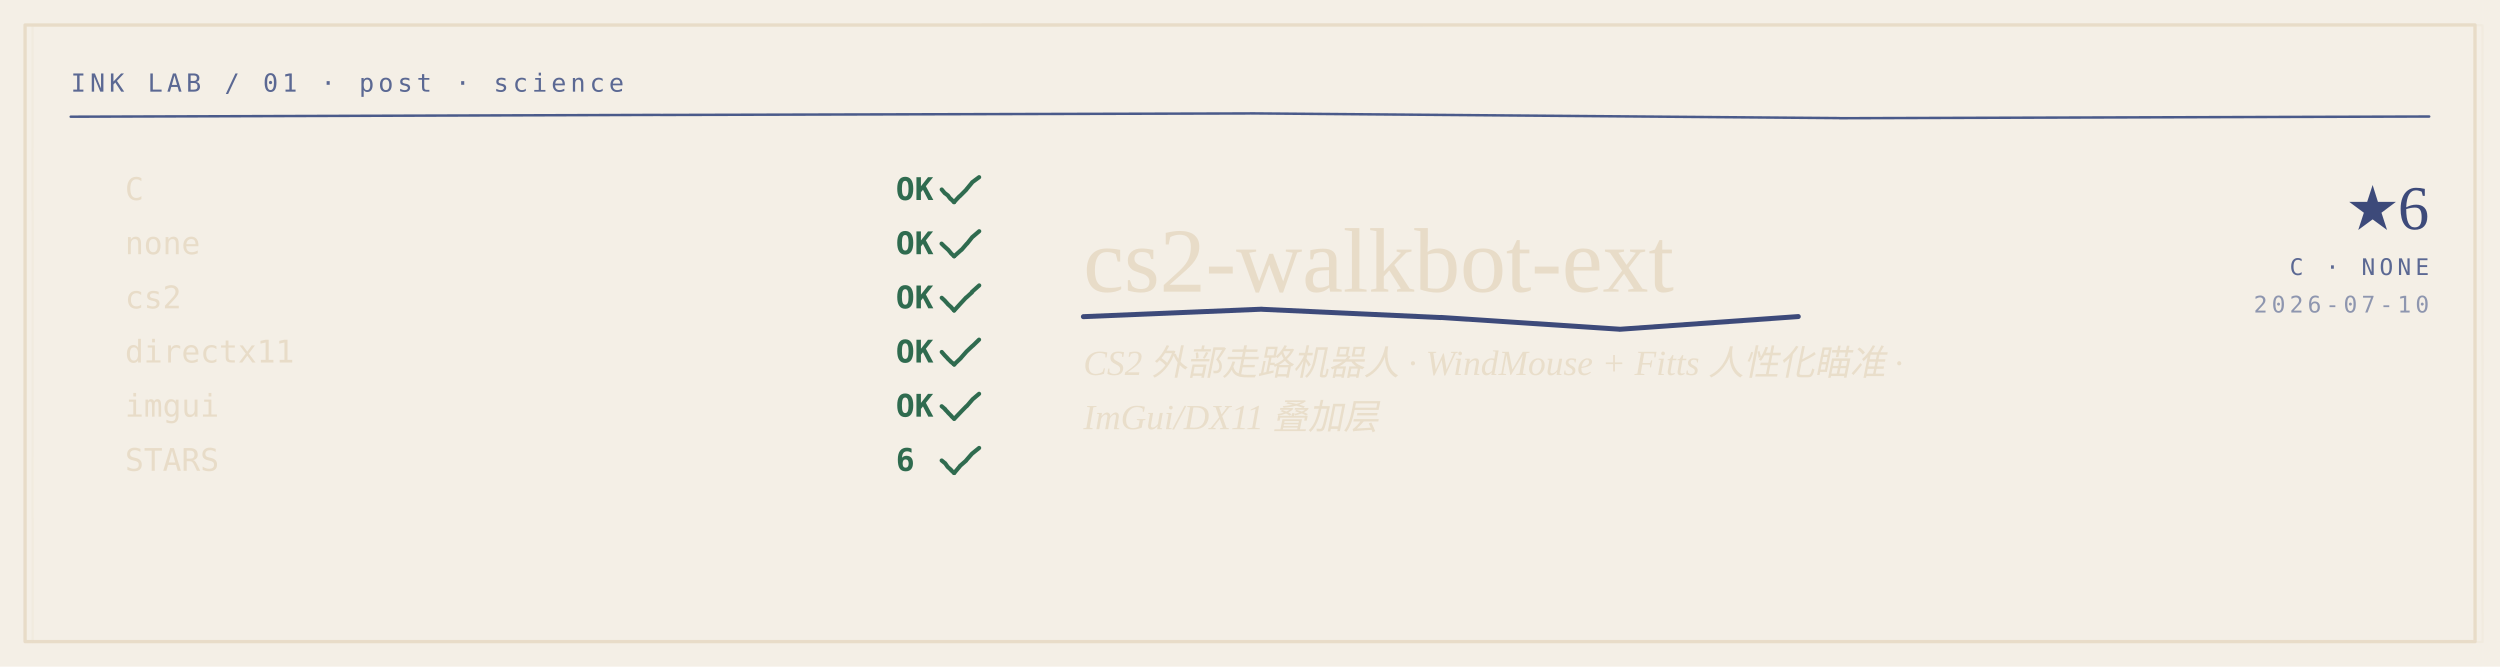
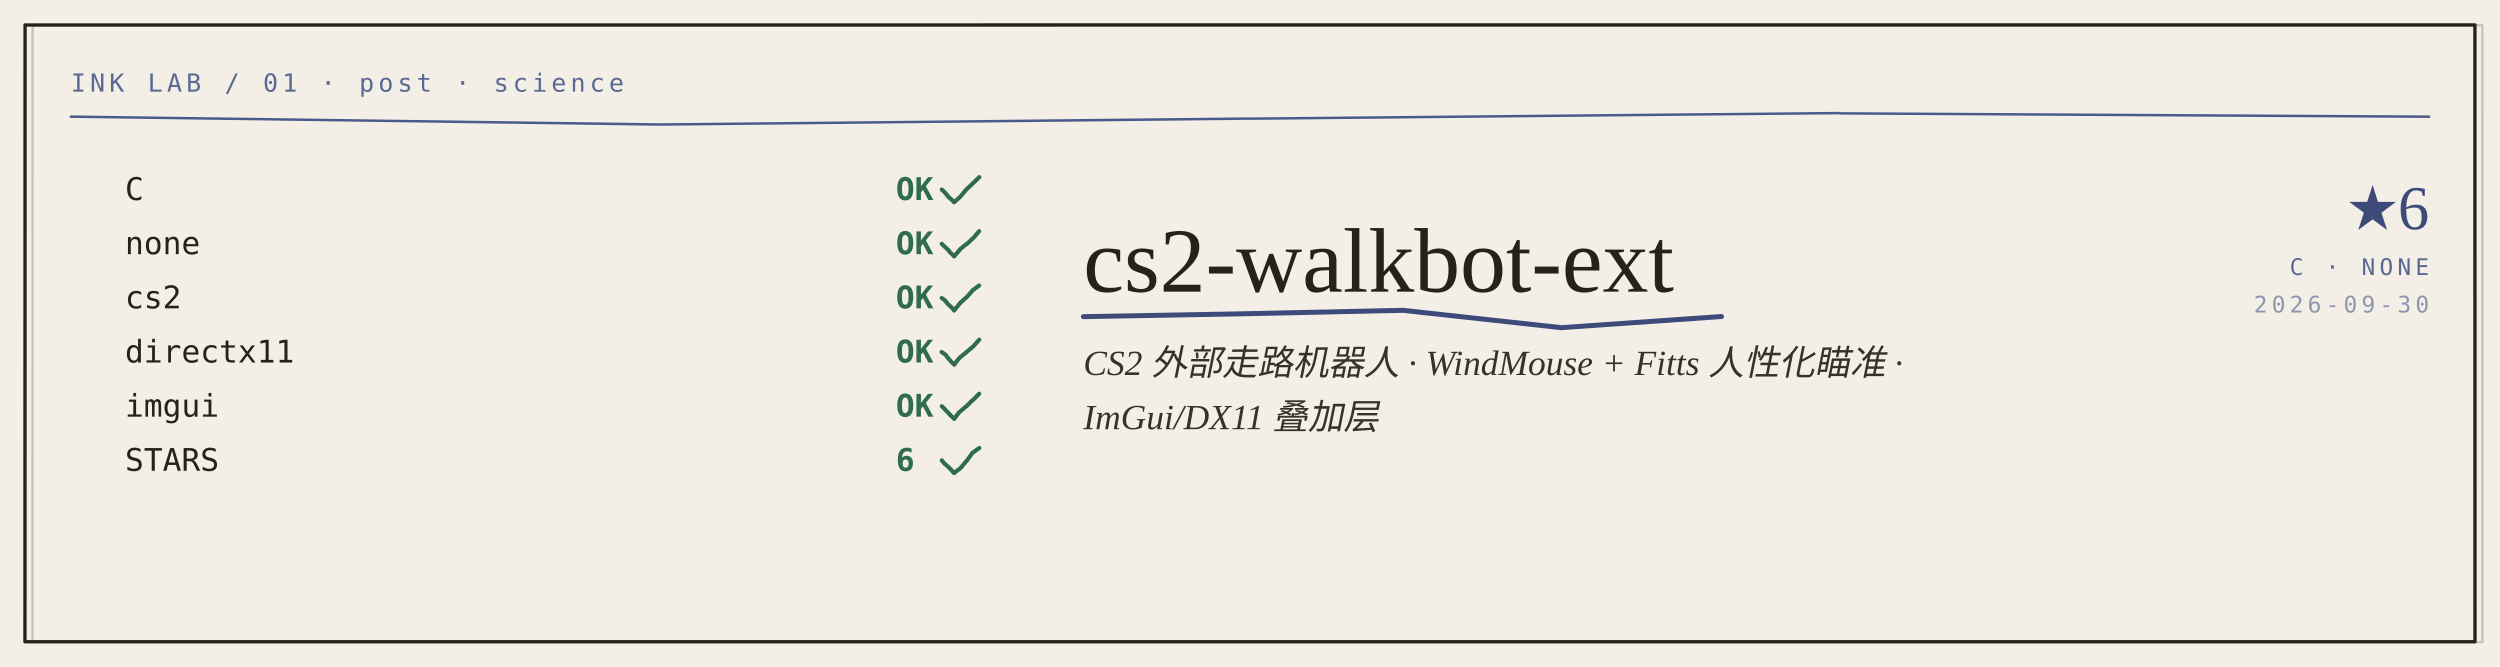
<svg xmlns="http://www.w3.org/2000/svg" width="1200" height="320" viewBox="0 0 1200 320" role="img" aria-label="cs2-walkbot-ext — CS2 外部走路机器人 · WindMouse + Fitts 人性化瞄准 · ImGui/DX11 叠加层" font-family="Georgia,'Iowan Old Style','Times New Roman',Times,serif">
  <rect width="1200" height="320" fill="#F4EFE6" />
-   <text x="34" y="44" font-size="12" font-family="ui-monospace,'Cascadia Mono',Consolas,'SF Mono',monospace" font-weight="400" fill="#4a5a8a" text-anchor="start" letter-spacing="2.0" opacity="0.9">INK LAB / 01 · post · science</text>
-   <path d="M33.94 56.02 L316.98 55.15 L316.99 55.18 L600.05 54.45 L600.04 54.42 L882.93 56.69 L882.95 56.74 L1166.01 55.93" fill="none" stroke="#4a5a8a" stroke-width="1.2" stroke-linecap="round" stroke-linejoin="round" opacity="1.0" />
-   <text x="60" y="96" font-size="15" font-family="ui-monospace,'Cascadia Mono',Consolas,'SF Mono',monospace" font-weight="400" fill="#e8dcc8" text-anchor="start">C</text>
-   <text x="430" y="96" font-size="15" font-family="ui-monospace,'Cascadia Mono',Consolas,'SF Mono',monospace" font-weight="700" fill="#2f6b4f" text-anchor="start">OK</text>
-   <path d="M452.03 90.97 L453.57 92.8 L453.53 92.7 L455.03 93.86 L455.01 93.88 L456.21 95.47 L456.3 95.4 L457.96 97.07" fill="none" stroke="#2f6b4f" stroke-width="2.0" stroke-linecap="round" stroke-linejoin="round" opacity="1.0" />
-   <path d="M457.97 96.97 L460.51 94.23 L460.57 94.29 L463.89 90.98 L463.84 90.95 L466.68 87.53 L466.6 87.53 L469.98 85.05" fill="none" stroke="#2f6b4f" stroke-width="2.0" stroke-linecap="round" stroke-linejoin="round" opacity="1.0" />
-   <text x="60" y="122" font-size="15" font-family="ui-monospace,'Cascadia Mono',Consolas,'SF Mono',monospace" font-weight="400" fill="#e8dcc8" text-anchor="start">none</text>
-   <text x="430" y="122" font-size="15" font-family="ui-monospace,'Cascadia Mono',Consolas,'SF Mono',monospace" font-weight="700" fill="#2f6b4f" text-anchor="start">OK</text>
-   <path d="M451.96 116.95 L453.31 118.28 L453.33 118.29 L455.08 119.89 L455.1 119.88 L456.49 121.55 L456.45 121.57 L457.96 123.0" fill="none" stroke="#2f6b4f" stroke-width="2.0" stroke-linecap="round" stroke-linejoin="round" opacity="1.0" />
-   <path d="M458.01 123.0 L461.44 119.92 L461.5 119.96 L464.1 116.96 L464.16 116.99 L466.73 113.76 L466.78 113.75 L470.02 110.99" fill="none" stroke="#2f6b4f" stroke-width="2.0" stroke-linecap="round" stroke-linejoin="round" opacity="1.0" />
-   <text x="60" y="148" font-size="15" font-family="ui-monospace,'Cascadia Mono',Consolas,'SF Mono',monospace" font-weight="400" fill="#e8dcc8" text-anchor="start">cs2</text>
-   <text x="430" y="148" font-size="15" font-family="ui-monospace,'Cascadia Mono',Consolas,'SF Mono',monospace" font-weight="700" fill="#2f6b4f" text-anchor="start">OK</text>
-   <path d="M452.04 142.95 L453.6 144.4 L453.56 144.41 L454.91 145.88 L454.89 145.93 L456.72 147.58 L456.65 147.6 L457.96 149.03" fill="none" stroke="#2f6b4f" stroke-width="2.0" stroke-linecap="round" stroke-linejoin="round" opacity="1.0" />
-   <path d="M458.02 149.03 L461.3 145.43 L461.3 145.44 L463.8 142.74 L463.8 142.84 L466.63 140.24 L466.51 140.13 L470.02 137.0" fill="none" stroke="#2f6b4f" stroke-width="2.0" stroke-linecap="round" stroke-linejoin="round" opacity="1.0" />
-   <text x="60" y="174" font-size="15" font-family="ui-monospace,'Cascadia Mono',Consolas,'SF Mono',monospace" font-weight="400" fill="#e8dcc8" text-anchor="start">directx11</text>
-   <text x="430" y="174" font-size="15" font-family="ui-monospace,'Cascadia Mono',Consolas,'SF Mono',monospace" font-weight="700" fill="#2f6b4f" text-anchor="start">OK</text>
-   <path d="M452.04 168.95 L453.55 170.68 L453.49 170.61 L454.96 172.12 L454.85 172.1 L456.23 173.4 L456.2 173.46 L458.06 174.99" fill="none" stroke="#2f6b4f" stroke-width="2.0" stroke-linecap="round" stroke-linejoin="round" opacity="1.0" />
-   <path d="M457.98 174.94 L461.28 171.81 L461.24 171.79 L463.94 168.73 L463.93 168.74 L466.81 166.01 L466.84 166.05 L469.94 163.04" fill="none" stroke="#2f6b4f" stroke-width="2.0" stroke-linecap="round" stroke-linejoin="round" opacity="1.0" />
-   <text x="60" y="200" font-size="15" font-family="ui-monospace,'Cascadia Mono',Consolas,'SF Mono',monospace" font-weight="400" fill="#e8dcc8" text-anchor="start">imgui</text>
-   <text x="430" y="200" font-size="15" font-family="ui-monospace,'Cascadia Mono',Consolas,'SF Mono',monospace" font-weight="700" fill="#2f6b4f" text-anchor="start">OK</text>
-   <path d="M452.01 195.0 L453.74 196.47 L453.64 196.55 L455.03 197.96 L454.97 197.98 L456.7 199.72 L456.67 199.78 L457.95 200.99" fill="none" stroke="#2f6b4f" stroke-width="2.0" stroke-linecap="round" stroke-linejoin="round" opacity="1.0" />
-   <path d="M458.05 201.02 L461.5 197.42 L461.42 197.49 L463.95 194.91 L463.97 195.0 L466.83 191.69 L466.82 191.68 L469.96 189.03" fill="none" stroke="#2f6b4f" stroke-width="2.0" stroke-linecap="round" stroke-linejoin="round" opacity="1.0" />
-   <text x="60" y="226" font-size="15" font-family="ui-monospace,'Cascadia Mono',Consolas,'SF Mono',monospace" font-weight="400" fill="#e8dcc8" text-anchor="start">STARS</text>
-   <text x="430" y="226" font-size="15" font-family="ui-monospace,'Cascadia Mono',Consolas,'SF Mono',monospace" font-weight="700" fill="#2f6b4f" text-anchor="start">6</text>
-   <path d="M452.01 221.04 L453.67 222.4 L453.66 222.35 L454.93 224.17 L454.97 224.17 L456.63 225.69 L456.54 225.72 L457.96 227.02" fill="none" stroke="#2f6b4f" stroke-width="2.0" stroke-linecap="round" stroke-linejoin="round" opacity="1.0" />
-   <path d="M458.01 227.05 L460.79 223.73 L460.75 223.69 L463.75 221.08 L463.73 221.01 L466.64 217.68 L466.56 217.78 L469.98 215.02" fill="none" stroke="#2f6b4f" stroke-width="2.0" stroke-linecap="round" stroke-linejoin="round" opacity="1.0" />
-   <text x="520" y="140" font-size="44" font-family="Georgia,'Iowan Old Style','Times New Roman',Times,serif" font-weight="400" fill="#e8dcc8" text-anchor="start">cs2-walkbot-ext</text>
-   <path d="M520.03 152.0 L605.73 148.41 L605.76 148.46 L691.62 152.43 L691.61 152.37 L777.35 158.02 L777.37 158.06 L863.17 151.95" fill="none" stroke="#3d4a7a" stroke-width="2.4" stroke-linecap="round" stroke-linejoin="round" opacity="1.0" />
-   <text x="520" y="180" font-size="17" font-family="Georgia,'Iowan Old Style','Times New Roman',Times,serif" font-weight="400" fill="#e8dcc8" text-anchor="start" font-style="italic" opacity="0.92">CS2 外部走路机器人 · WindMouse + Fitts 人性化瞄准 ·</text>
-   <text x="520" y="206" font-size="17" font-family="Georgia,'Iowan Old Style','Times New Roman',Times,serif" font-weight="400" fill="#e8dcc8" text-anchor="start" font-style="italic" opacity="0.92">ImGui/DX11 叠加层</text>
-   <text x="1166" y="110" font-size="30" font-family="Georgia,'Iowan Old Style','Times New Roman',Times,serif" font-weight="400" fill="#3d4a7a" text-anchor="end">★6</text>
-   <text x="1166" y="132" font-size="11" font-family="ui-monospace,'Cascadia Mono',Consolas,'SF Mono',monospace" font-weight="400" fill="#4a5a8a" text-anchor="end" letter-spacing="2.0" opacity="0.9">C · NONE</text>
-   <text x="1166" y="150" font-size="11" font-family="ui-monospace,'Cascadia Mono',Consolas,'SF Mono',monospace" font-weight="400" fill="#4a5a8a" text-anchor="end" letter-spacing="2.0" opacity="0.6">2026-07-10</text>
-   <path d="M12.03 12.0 L1187.99 11.96 L1188.03 307.98 L12.04 307.97 Z" fill="none" stroke="#e8dcc8" stroke-width="1.6" stroke-linecap="round" stroke-linejoin="round" opacity="1.0" />
-   <path d="M14.05 11.01 L1189.98 10.94 L1190.06 306.97 L14.07 306.95 Z" transform="translate(1.6 1.2)" fill="none" stroke="#e8dcc8" stroke-width="1.1" stroke-linecap="round" stroke-linejoin="round" opacity="0.22" />
+   <text x="34" y="44" font-size="12" font-family="ui-monospace,'Cascadia Mono',Consolas,'SF Mono',monospace" font-weight="400" fill="#4A5A8A" text-anchor="start" letter-spacing="2.0" opacity="0.9">INK LAB / 01 · post · science</text>
+   <path d="M34.0 55.99 L317.07 59.77 L317.02 59.76 L599.94 56.91 L599.96 56.96 L883.04 54.28 L882.98 54.41 L1165.96 56.01" fill="none" stroke="#4A5A8A" stroke-width="1.2" stroke-linecap="round" stroke-linejoin="round" opacity="1.0" />
+   <text x="60" y="96" font-size="15" font-family="ui-monospace,'Cascadia Mono',Consolas,'SF Mono',monospace" font-weight="400" fill="#26221A" text-anchor="start">C</text>
+   <text x="430" y="96" font-size="15" font-family="ui-monospace,'Cascadia Mono',Consolas,'SF Mono',monospace" font-weight="700" fill="#2F6B4F" text-anchor="start">OK</text>
+   <path d="M452.07 90.97 L453.54 92.41 L453.52 92.4 L454.92 94.05 L454.89 94.15 L456.58 95.69 L456.57 95.61 L457.94 97.02" fill="none" stroke="#2F6B4F" stroke-width="2.0" stroke-linecap="round" stroke-linejoin="round" opacity="1.0" />
+   <path d="M458.01 97.03 L461.04 94.34 L461.04 94.32 L463.73 91.07 L463.8 91.0 L466.73 88.27 L466.7 88.27 L470.06 85.02" fill="none" stroke="#2F6B4F" stroke-width="2.0" stroke-linecap="round" stroke-linejoin="round" opacity="1.0" />
+   <text x="60" y="122" font-size="15" font-family="ui-monospace,'Cascadia Mono',Consolas,'SF Mono',monospace" font-weight="400" fill="#26221A" text-anchor="start">none</text>
+   <text x="430" y="122" font-size="15" font-family="ui-monospace,'Cascadia Mono',Consolas,'SF Mono',monospace" font-weight="700" fill="#2F6B4F" text-anchor="start">OK</text>
+   <path d="M452.03 117.04 L453.31 118.3 L453.37 118.34 L455.11 119.96 L455.13 119.95 L456.25 121.38 L456.29 121.38 L457.99 122.95" fill="none" stroke="#2F6B4F" stroke-width="2.0" stroke-linecap="round" stroke-linejoin="round" opacity="1.0" />
+   <path d="M458.03 123.03 L460.74 119.84 L460.67 119.78 L463.8 117.18 L463.89 117.28 L467.42 114.0 L467.42 114.02 L469.97 110.95" fill="none" stroke="#2F6B4F" stroke-width="2.0" stroke-linecap="round" stroke-linejoin="round" opacity="1.0" />
+   <text x="60" y="148" font-size="15" font-family="ui-monospace,'Cascadia Mono',Consolas,'SF Mono',monospace" font-weight="400" fill="#26221A" text-anchor="start">cs2</text>
+   <text x="430" y="148" font-size="15" font-family="ui-monospace,'Cascadia Mono',Consolas,'SF Mono',monospace" font-weight="700" fill="#2F6B4F" text-anchor="start">OK</text>
+   <path d="M452.03 143.06 L453.7 144.23 L453.65 144.33 L454.97 145.89 L454.86 145.85 L456.57 147.4 L456.57 147.39 L457.99 148.94" fill="none" stroke="#2F6B4F" stroke-width="2.0" stroke-linecap="round" stroke-linejoin="round" opacity="1.0" />
+   <path d="M458.02 148.99 L460.87 145.42 L460.88 145.45 L463.78 142.79 L463.79 142.86 L466.72 139.58 L466.72 139.46 L469.97 137.04" fill="none" stroke="#2F6B4F" stroke-width="2.0" stroke-linecap="round" stroke-linejoin="round" opacity="1.0" />
+   <text x="60" y="174" font-size="15" font-family="ui-monospace,'Cascadia Mono',Consolas,'SF Mono',monospace" font-weight="400" fill="#26221A" text-anchor="start">directx11</text>
+   <text x="430" y="174" font-size="15" font-family="ui-monospace,'Cascadia Mono',Consolas,'SF Mono',monospace" font-weight="700" fill="#2F6B4F" text-anchor="start">OK</text>
+   <path d="M451.99 168.96 L453.8 170.24 L453.9 170.3 L455.1 171.95 L455.1 171.91 L456.74 173.76 L456.69 173.72 L458.07 175.0" fill="none" stroke="#2F6B4F" stroke-width="2.0" stroke-linecap="round" stroke-linejoin="round" opacity="1.0" />
+   <path d="M457.98 174.95 L460.84 171.44 L460.9 171.46 L463.89 169.06 L463.82 169.06 L467.15 166.27 L467.2 166.23 L470.03 163.06" fill="none" stroke="#2F6B4F" stroke-width="2.0" stroke-linecap="round" stroke-linejoin="round" opacity="1.0" />
+   <text x="60" y="200" font-size="15" font-family="ui-monospace,'Cascadia Mono',Consolas,'SF Mono',monospace" font-weight="400" fill="#26221A" text-anchor="start">imgui</text>
+   <text x="430" y="200" font-size="15" font-family="ui-monospace,'Cascadia Mono',Consolas,'SF Mono',monospace" font-weight="700" fill="#2F6B4F" text-anchor="start">OK</text>
+   <path d="M452.06 195.0 L453.45 196.31 L453.37 196.34 L454.98 198.0 L455.01 198.01 L456.25 199.29 L456.24 199.38 L458.02 200.98" fill="none" stroke="#2F6B4F" stroke-width="2.0" stroke-linecap="round" stroke-linejoin="round" opacity="1.0" />
+   <path d="M458.05 200.97 L460.4 197.89 L460.31 198.01 L463.68 195.1 L463.77 195.09 L466.77 192.13 L466.83 192.21 L470.0 189.0" fill="none" stroke="#2F6B4F" stroke-width="2.0" stroke-linecap="round" stroke-linejoin="round" opacity="1.0" />
+   <text x="60" y="226" font-size="15" font-family="ui-monospace,'Cascadia Mono',Consolas,'SF Mono',monospace" font-weight="400" fill="#26221A" text-anchor="start">STARS</text>
+   <text x="430" y="226" font-size="15" font-family="ui-monospace,'Cascadia Mono',Consolas,'SF Mono',monospace" font-weight="700" fill="#2F6B4F" text-anchor="start">6</text>
+   <path d="M452.06 220.96 L453.41 222.63 L453.49 222.66 L455.03 223.98 L454.98 223.89 L456.46 225.43 L456.39 225.33 L457.94 227.03" fill="none" stroke="#2F6B4F" stroke-width="2.0" stroke-linecap="round" stroke-linejoin="round" opacity="1.0" />
+   <path d="M458.05 226.96 L461.08 224.65 L461.1 224.67 L463.91 221.22 L463.95 221.32 L466.62 217.58 L466.56 217.52 L470.05 215.03" fill="none" stroke="#2F6B4F" stroke-width="2.0" stroke-linecap="round" stroke-linejoin="round" opacity="1.0" />
+   <text x="520" y="140" font-size="44" font-family="Georgia,'Iowan Old Style','Times New Roman',Times,serif" font-weight="400" fill="#26221A" text-anchor="start">cs2-walkbot-ext</text>
+   <path d="M520.03 152.0 L596.51 150.62 L596.6 150.62 L673.17 148.96 L673.19 148.93 L749.74 157.31 L749.7 157.26 L826.3 151.93" fill="none" stroke="#3D4A7A" stroke-width="2.4" stroke-linecap="round" stroke-linejoin="round" opacity="1.0" />
+   <text x="520" y="180" font-size="17" font-family="Georgia,'Iowan Old Style','Times New Roman',Times,serif" font-weight="400" fill="#26221A" text-anchor="start" font-style="italic" opacity="0.92">CS2 外部走路机器人 · WindMouse + Fitts 人性化瞄准 ·</text>
+   <text x="520" y="206" font-size="17" font-family="Georgia,'Iowan Old Style','Times New Roman',Times,serif" font-weight="400" fill="#26221A" text-anchor="start" font-style="italic" opacity="0.92">ImGui/DX11 叠加层</text>
+   <text x="1166" y="110" font-size="30" font-family="Georgia,'Iowan Old Style','Times New Roman',Times,serif" font-weight="400" fill="#3D4A7A" text-anchor="end">★6</text>
+   <text x="1166" y="132" font-size="11" font-family="ui-monospace,'Cascadia Mono',Consolas,'SF Mono',monospace" font-weight="400" fill="#4A5A8A" text-anchor="end" letter-spacing="2.0" opacity="0.9">C · NONE</text>
+   <text x="1166" y="150" font-size="11" font-family="ui-monospace,'Cascadia Mono',Consolas,'SF Mono',monospace" font-weight="400" fill="#4A5A8A" text-anchor="end" letter-spacing="2.0" opacity="0.6">2026-09-30</text>
+   <path d="M12.03 12.0 L1187.96 11.96 L1187.99 308.03 L11.98 308.03 Z" fill="none" stroke="#26221A" stroke-width="1.6" stroke-linecap="round" stroke-linejoin="round" opacity="1.0" />
+   <path d="M14.04 11.0 L1189.94 10.94 L1189.98 307.06 L13.97 307.04 Z" transform="translate(1.6 1.2)" fill="none" stroke="#26221A" stroke-width="1.1" stroke-linecap="round" stroke-linejoin="round" opacity="0.22" />
</svg>
